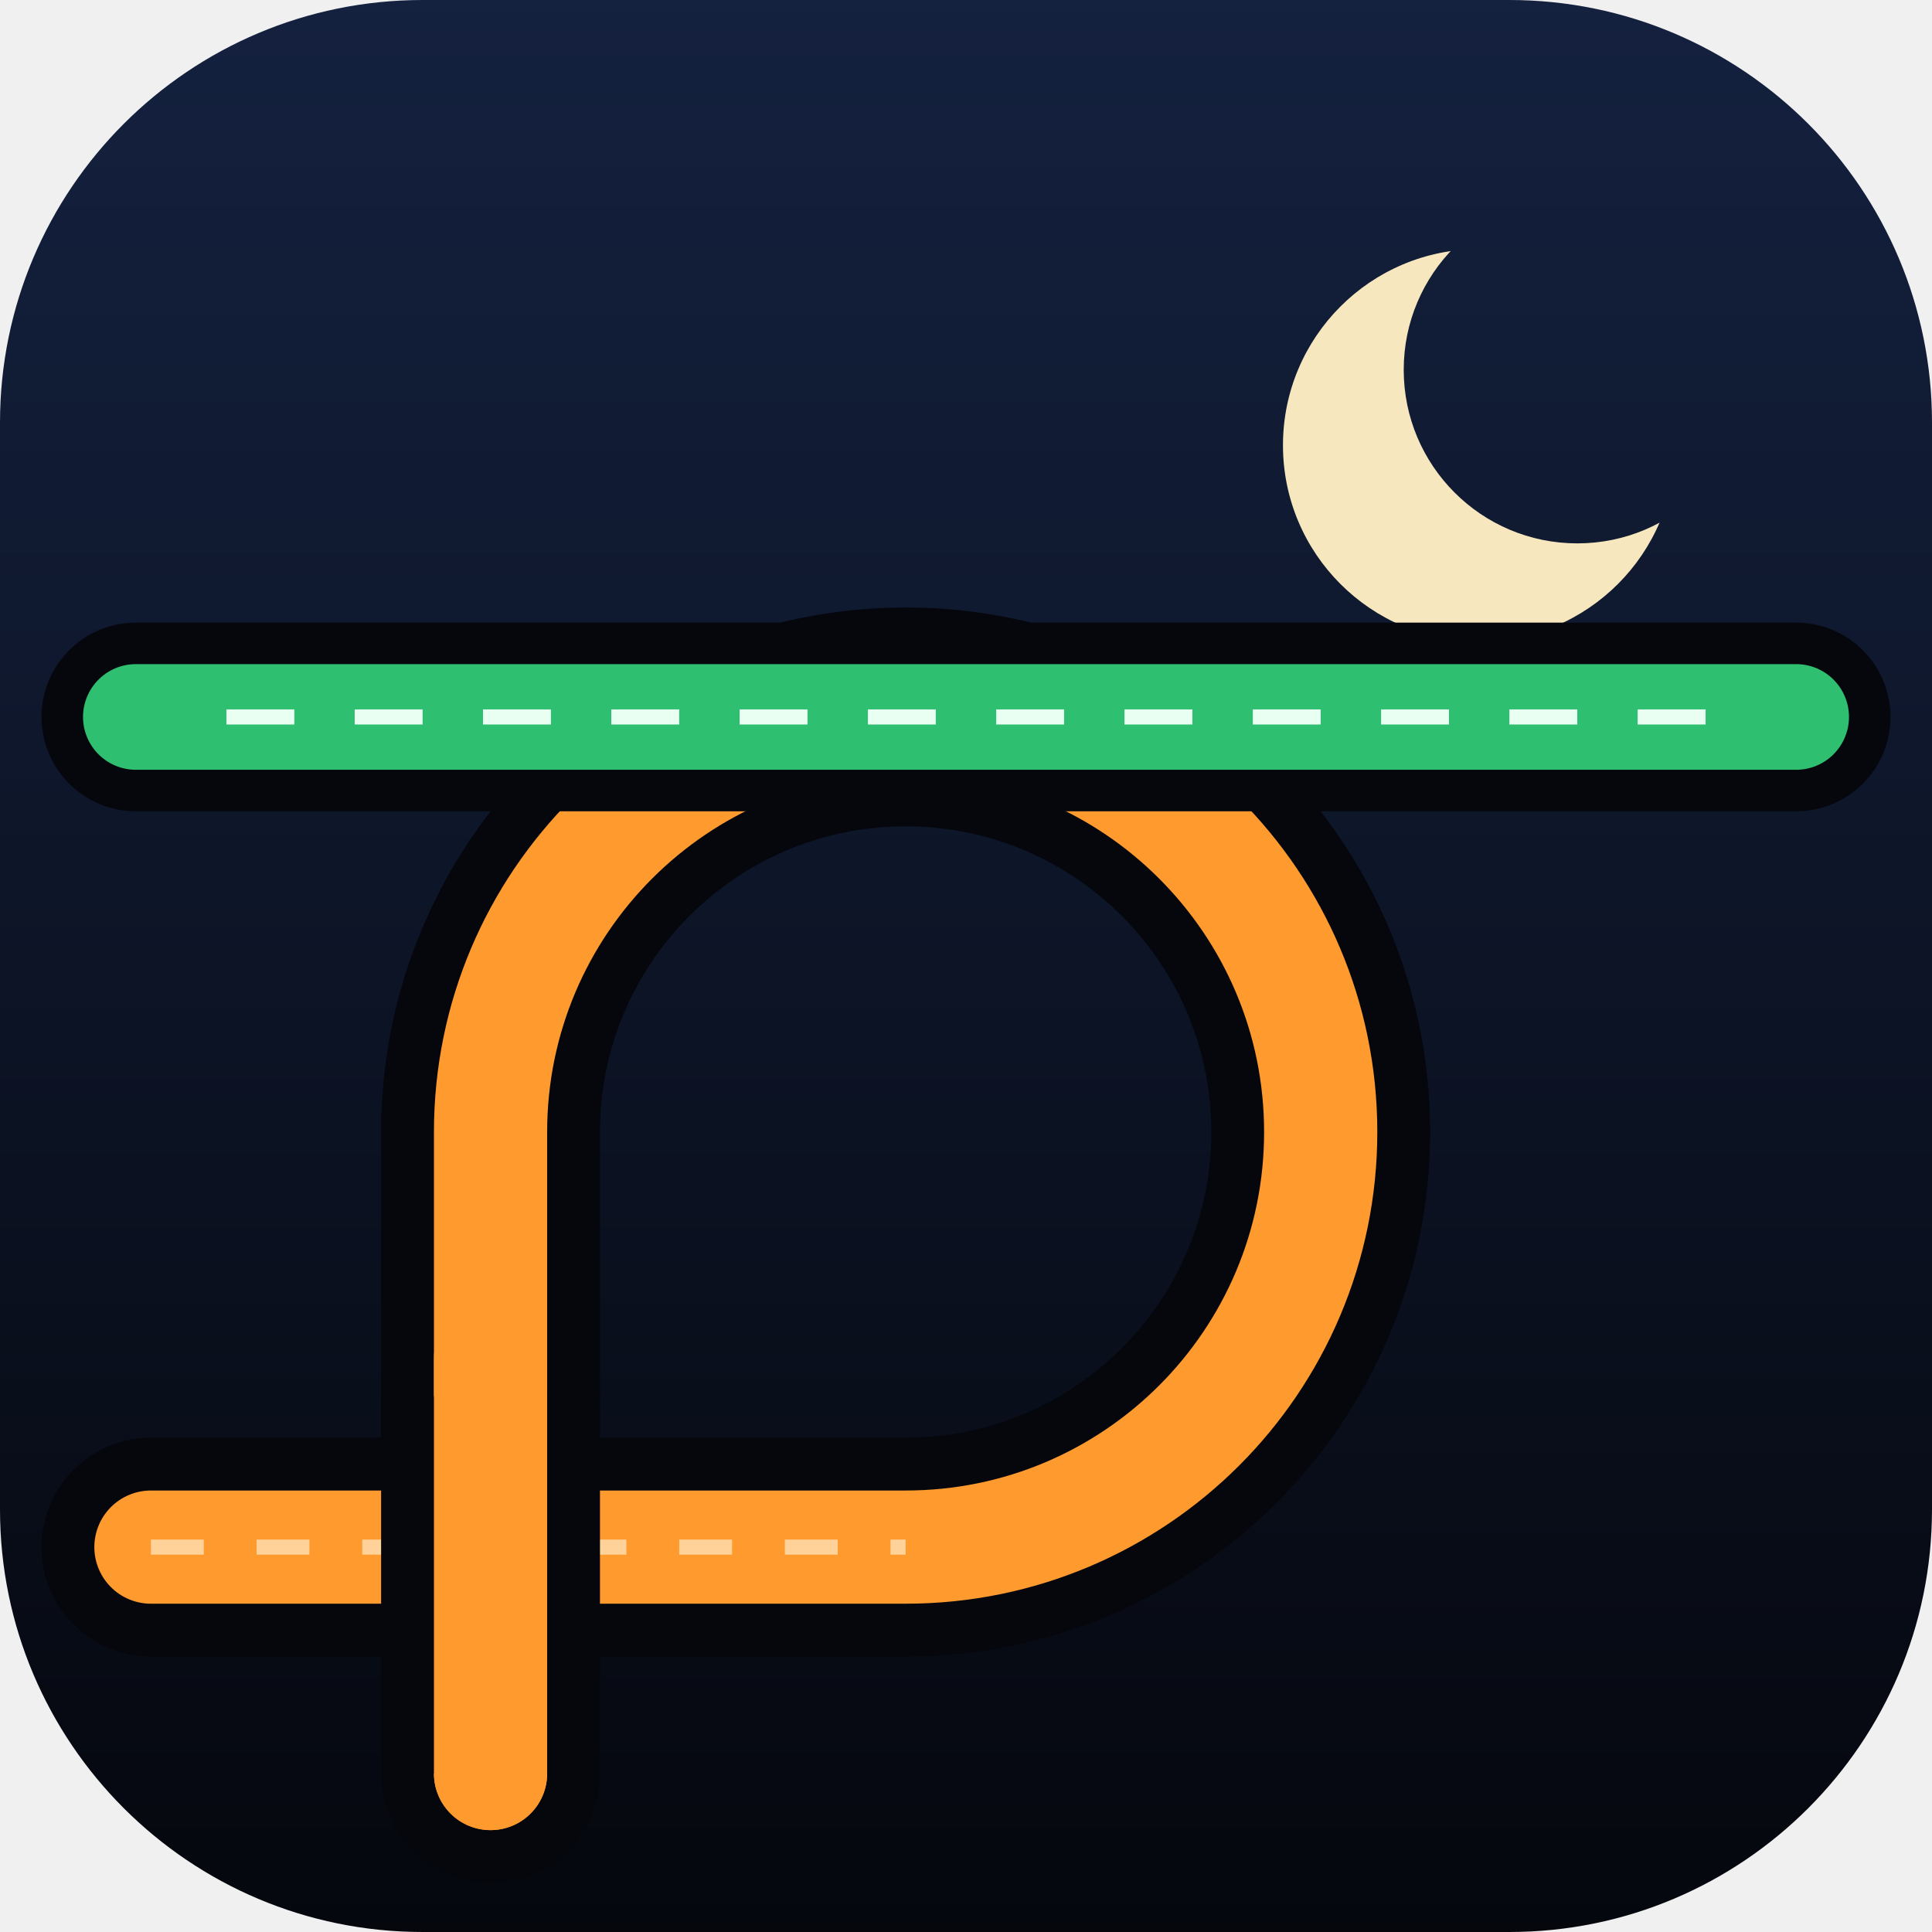
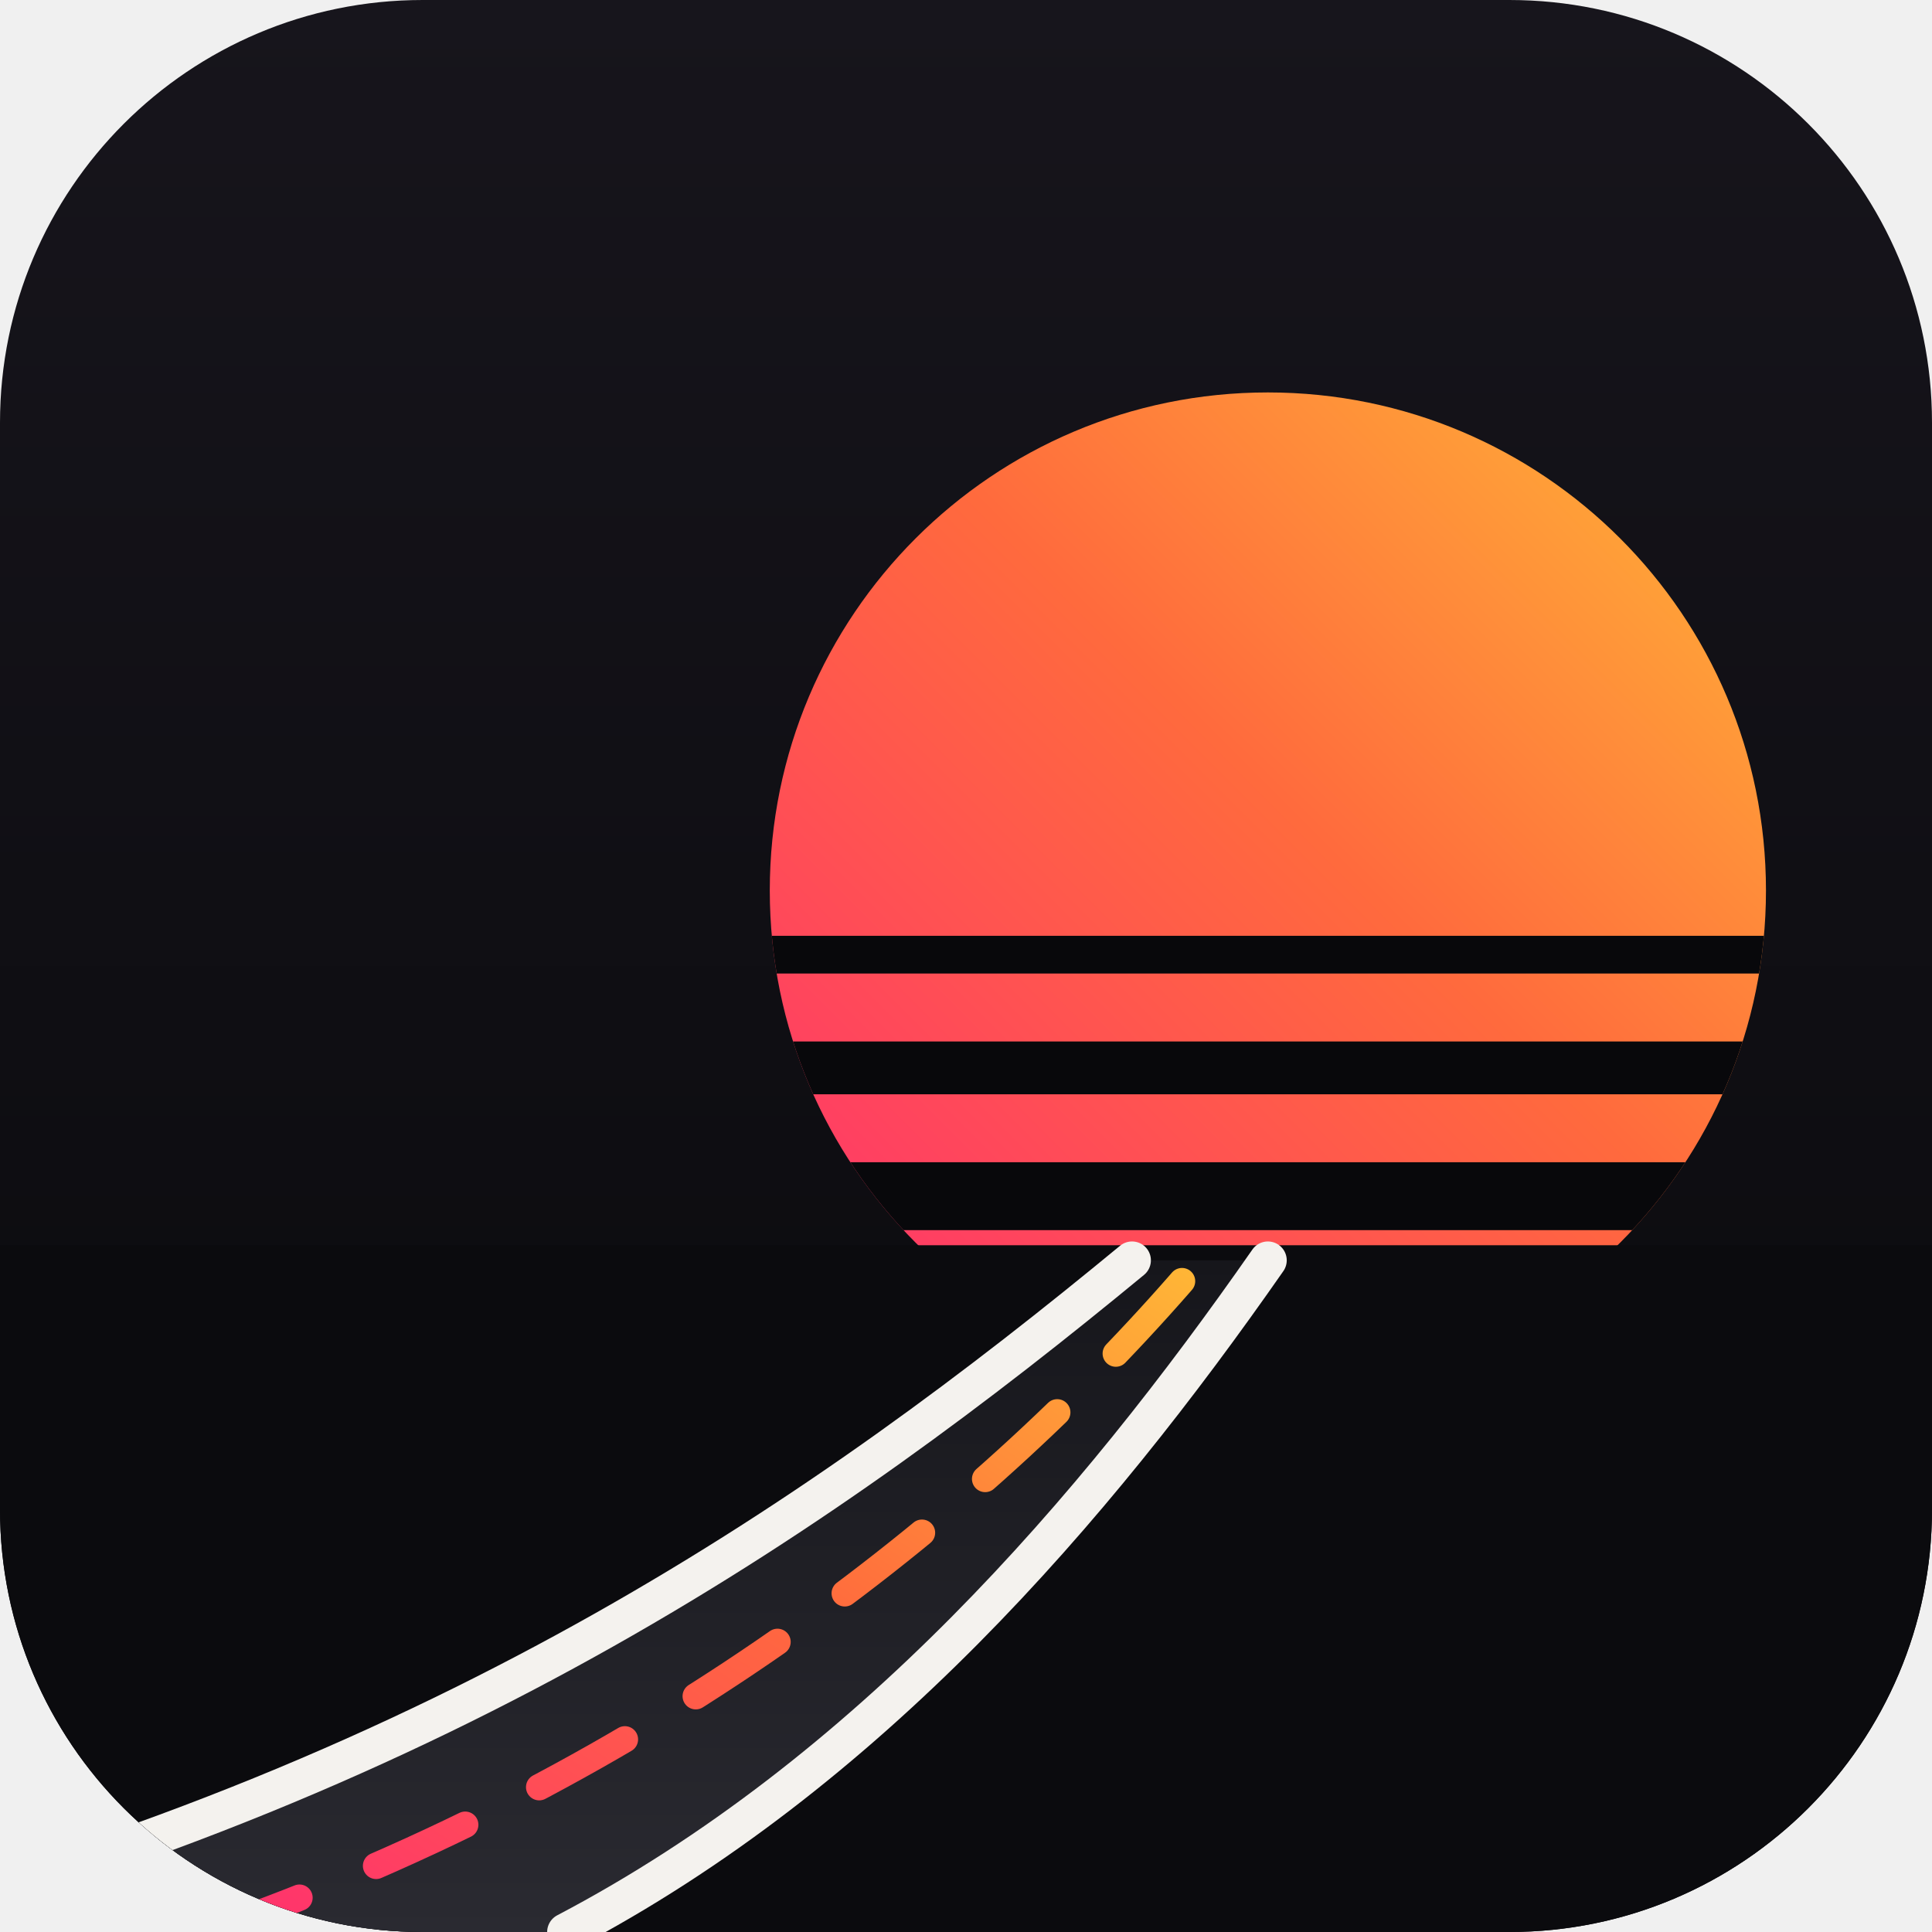
<svg xmlns="http://www.w3.org/2000/svg" viewBox="0 0 512 512">
  <defs>
-     <linearGradient id="ebg" x1="0" y1="0" x2="0" y2="1">
-       <stop offset="0" stop-color="#14213f" />
-       <stop offset="1" stop-color="#05070d" />
+     <linearGradient id="fest" x1="0" y1="1" x2="1" y2="0">
+       <stop offset="0" stop-color="#ff2f70" />
+       <stop offset=".55" stop-color="#ff6a3d" />
+       <stop offset="1" stop-color="#ffb836" />
    </linearGradient>
-     <mask id="em">
-       <rect width="512" height="512" fill="#fff" />
-       <circle cx="418" cy="98" r="46" fill="#000" />
-     </mask>
+     <linearGradient id="bg" x1="0" y1="0" x2="0" y2="1">
+       <stop offset="0" stop-color="#17151c" />
+       <stop offset="1" stop-color="#08080b" />
+     </linearGradient>
+     <linearGradient id="road" x1="0" y1="1" x2="0" y2="0">
+       <stop offset="0" stop-color="#2a2a31" />
+       <stop offset="1" stop-color="#16161b" />
+     </linearGradient>
+     <clipPath id="sq">
+       <rect width="512" height="512" rx="112" />
+     </clipPath>
+     <clipPath id="sun">
+       <circle cx="336" cy="236" r="132" />
+     </clipPath>
  </defs>
-   <rect width="512" height="512" rx="112" fill="url(#ebg)" />
-   <circle cx="392" cy="118" r="52" fill="#f6e7bf" mask="url(#em)" />
-   <path d="M40 410H240A110 110 0 1 0 130 300V470" fill="none" stroke="#05070d" stroke-width="58" stroke-linecap="round" />
-   <path d="M40 410H240A110 110 0 1 0 130 300V470" fill="none" stroke="#ff9a2e" stroke-width="30" stroke-linecap="round" />
-   <path d="M40 410H240" stroke="#ffd29a" stroke-width="4" stroke-dasharray="14 14" />
-   <path d="M130 370V470" stroke="#05070d" stroke-width="58" />
-   <path d="M130 360V470" stroke="#ff9a2e" stroke-width="30" stroke-linecap="round" />
-   <path d="M36 190H476" stroke="#05070d" stroke-width="50" stroke-linecap="round" />
-   <path d="M36 190H476" stroke="#2fbf71" stroke-width="28" stroke-linecap="round" />
-   <path d="M60 190H452" stroke="#e9fff2" stroke-width="4" stroke-dasharray="18 16" />
+   <g clip-path="url(#sq)">
+     <rect width="512" height="512" fill="url(#bg)" />
+     <circle cx="336" cy="236" r="132" fill="url(#fest)" />
+     <g fill="#08080b" clip-path="url(#sun)">
+       <rect x="190" y="248" width="300" height="10" />
+       <rect x="190" y="276" width="300" height="14" />
+       <rect x="190" y="308" width="300" height="18" />
+     </g>
+     <rect x="0" y="330" width="512" height="182" fill="#0b0b0e" />
+     <path d="M-40 512 C 120 470, 220 400, 300 334 L 336 334 C 290 400, 230 470, 150 512 Z" fill="url(#road)" />
+     <path d="M-40 512 C 120 470, 220 400, 300 334" fill="none" stroke="#f4f2ee" stroke-width="10" stroke-linecap="round" />
+     <path d="M150 512 C 230 470, 290 400, 336 334" fill="none" stroke="#f4f2ee" stroke-width="10" stroke-linecap="round" />
+     <path d="M55 512 C 175 470, 262 400, 318 334" fill="none" stroke="url(#fest)" stroke-width="7" stroke-dasharray="26 22" stroke-linecap="round" />
+   </g>
</svg>
